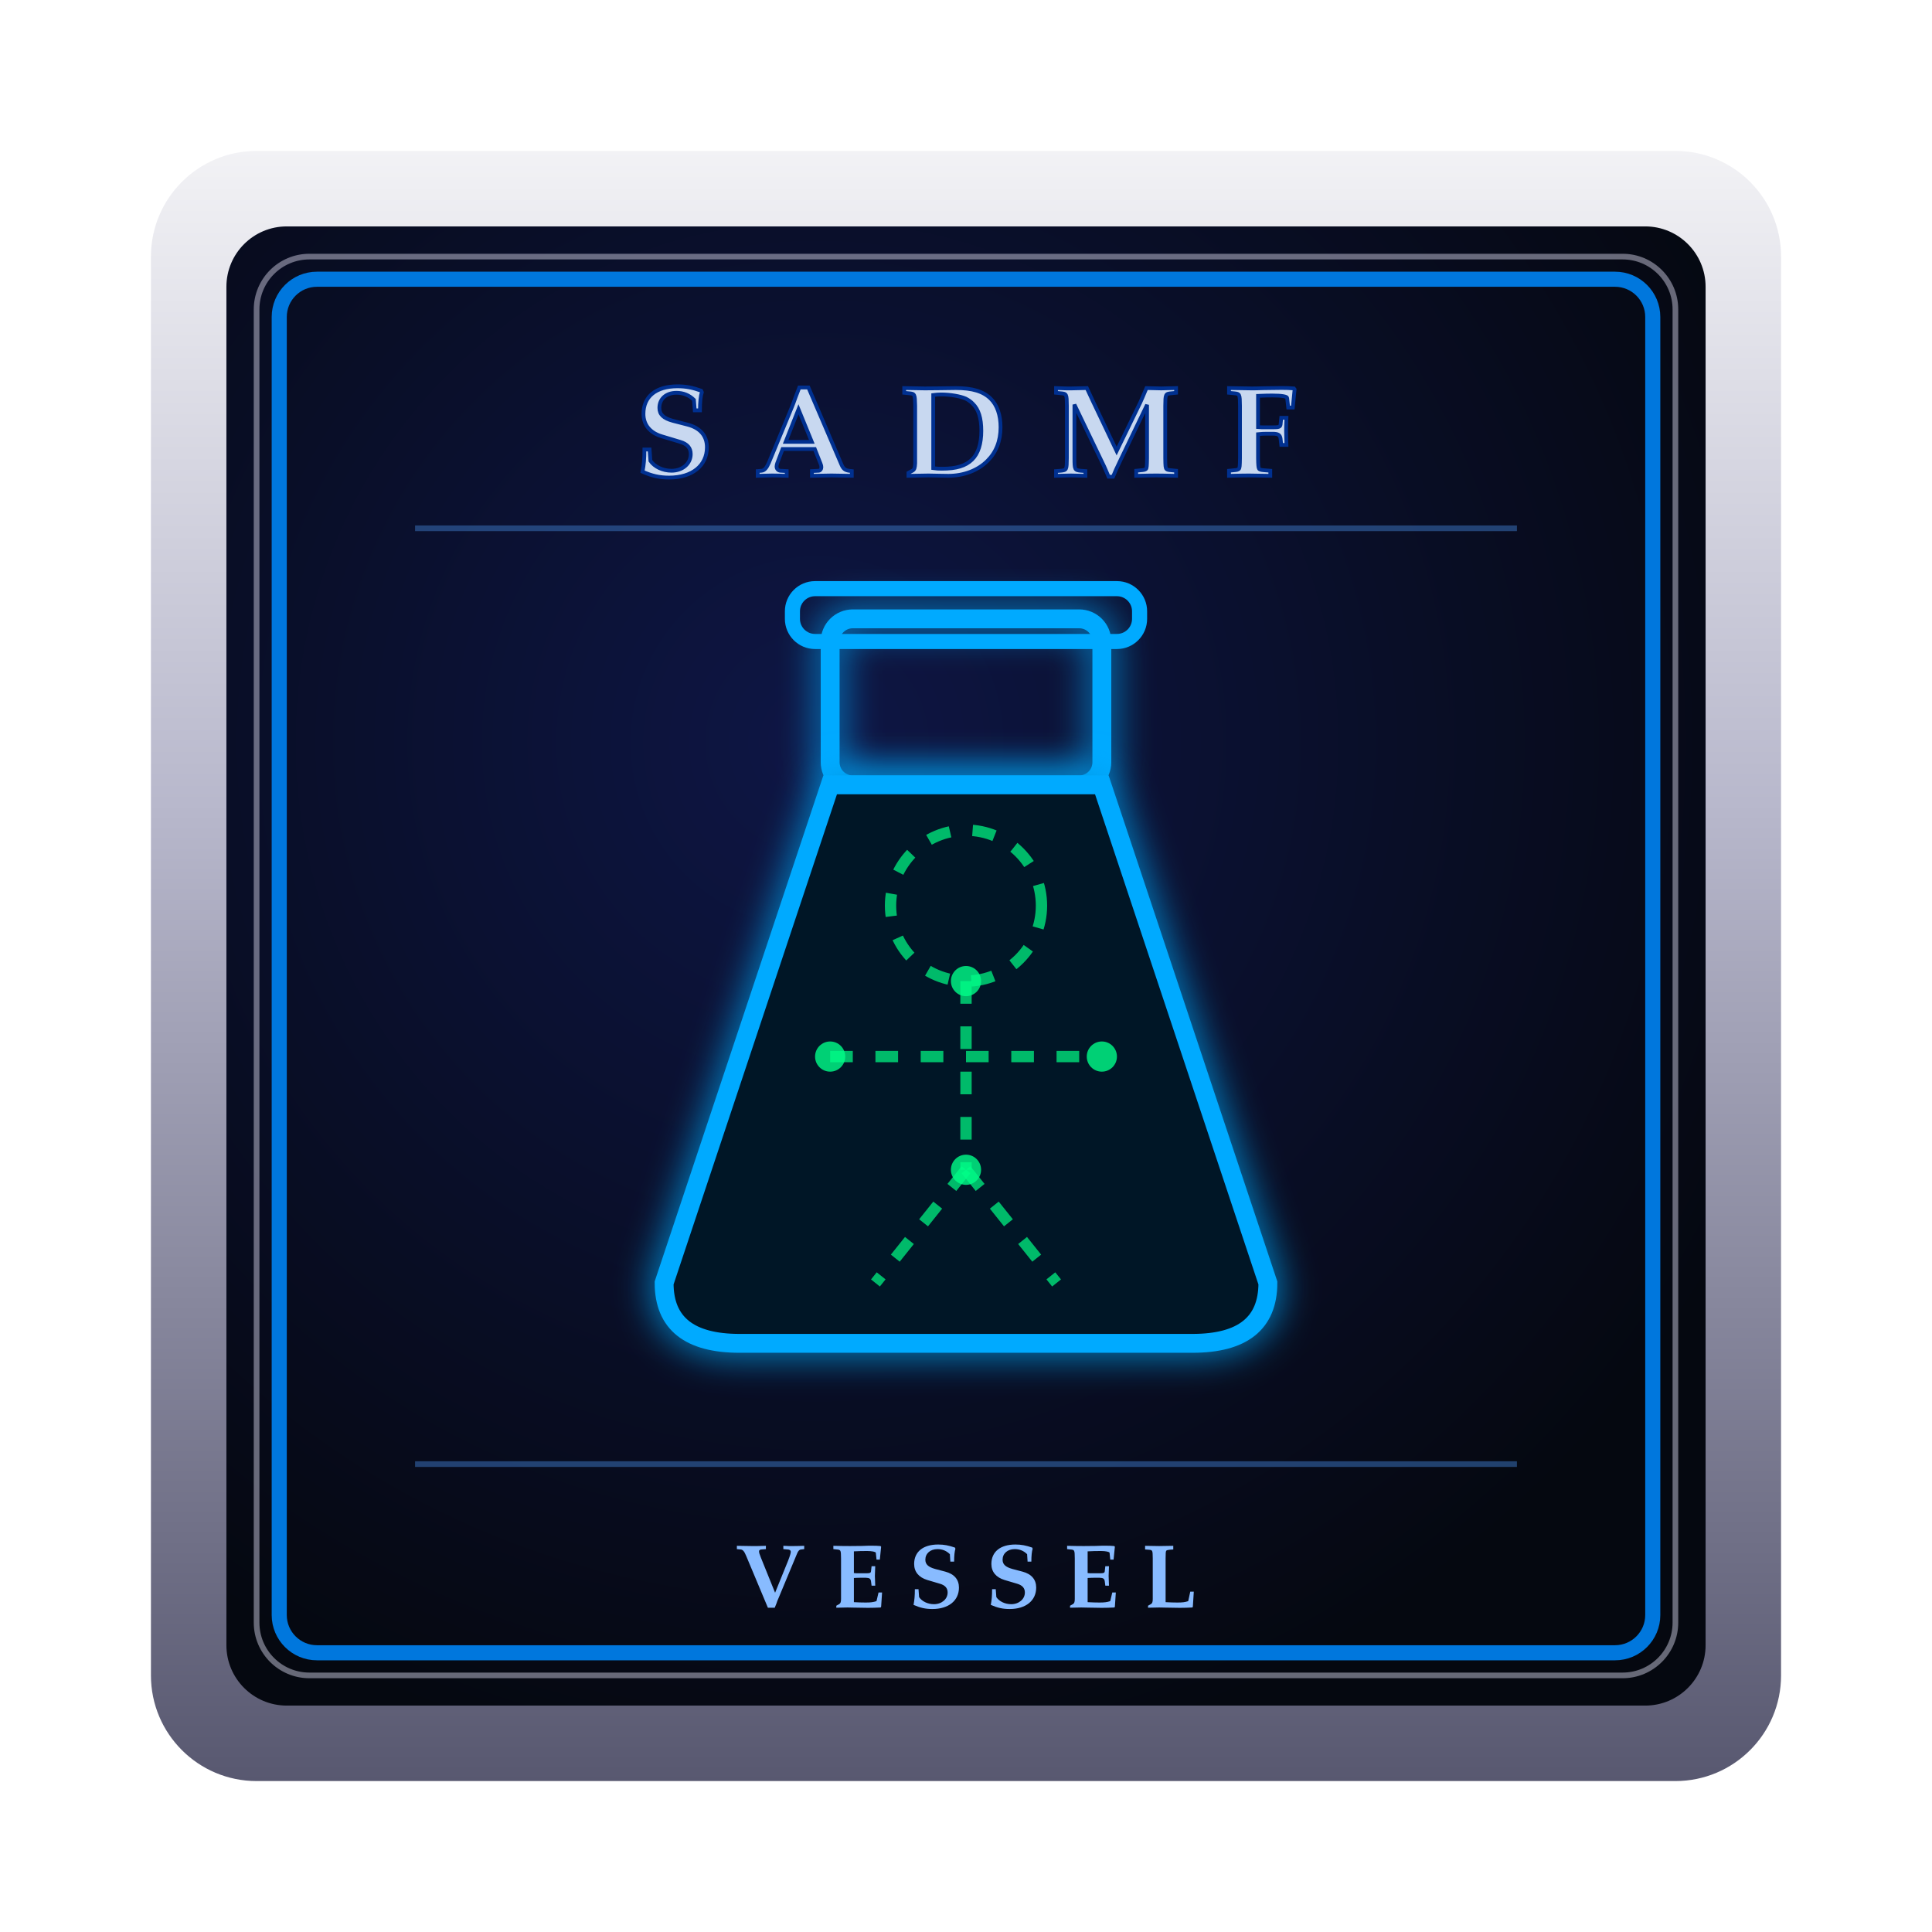
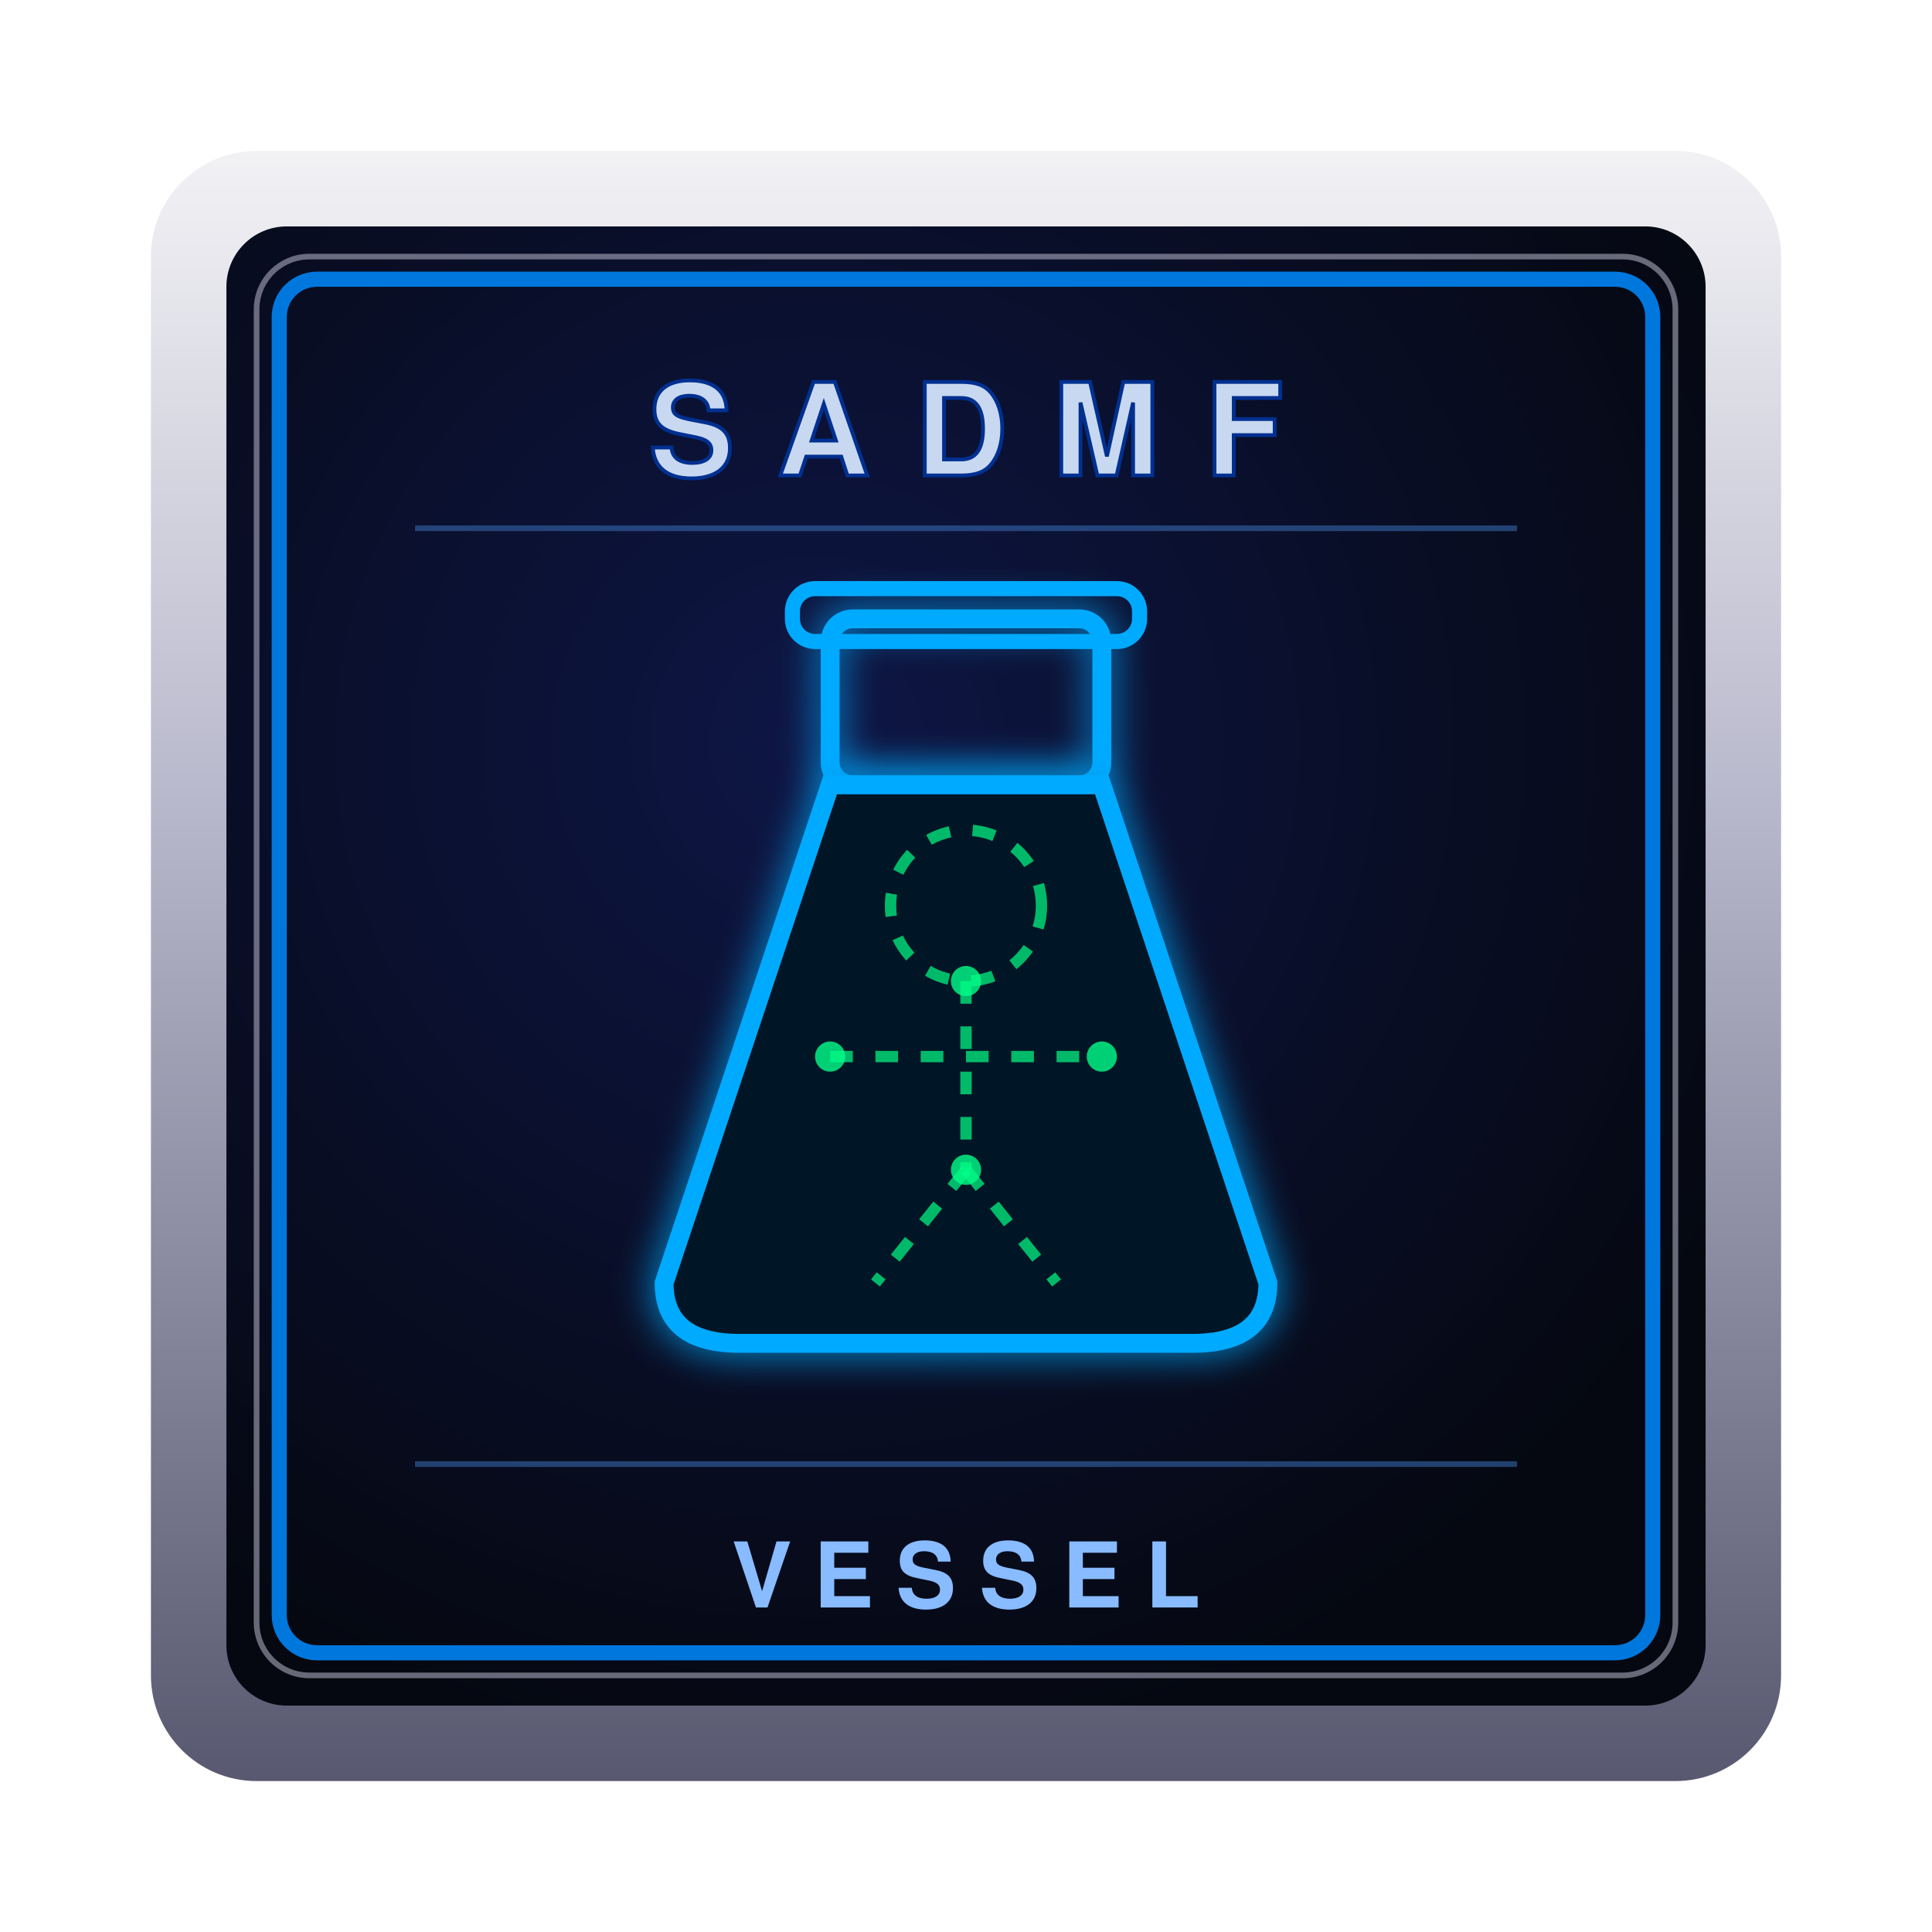
<svg xmlns="http://www.w3.org/2000/svg" viewBox="0 0 256 256" role="img" aria-label="SADMF VESSEL Agent Certification Badge">
  <defs>
    <linearGradient id="ve-silver" x1="0" y1="0" x2="0" y2="1">
      <stop offset="0%" stop-color="#f2f2f5" />
      <stop offset="40%" stop-color="#b8b8cc" />
      <stop offset="100%" stop-color="#585870" />
    </linearGradient>
    <radialGradient id="ve-space" cx="40%" cy="35%" r="70%">
      <stop offset="0%" stop-color="#0e1645" />
      <stop offset="100%" stop-color="#050810" />
    </radialGradient>
    <filter id="ve-glow" x="-30%" y="-30%" width="160%" height="160%">
      <feGaussianBlur stdDeviation="2.5" result="blur" />
      <feMerge>
        <feMergeNode in="blur" />
        <feMergeNode in="SourceGraphic" />
      </feMerge>
    </filter>
  </defs>
  <rect x="20" y="20" width="216" height="216" rx="14" ry="14" fill="url(#ve-silver)" />
  <rect x="30" y="30" width="196" height="196" rx="8" ry="8" fill="url(#ve-space)" />
  <rect x="37" y="37" width="182" height="182" rx="5" ry="5" fill="none" stroke="#0077dd" stroke-width="2" />
  <rect x="34" y="34" width="188" height="188" rx="7" ry="7" fill="none" stroke="#b8b8cc" stroke-width="0.75" opacity="0.55" />
-   <text x="128" y="63" text-anchor="middle" font-family="Georgia,'Palatino Linotype',serif" font-size="17" font-weight="bold" fill="#c8d8f0" letter-spacing="6" stroke="#003090" stroke-width="0.5">SADMF</text>
+   <text x="128" y="63" text-anchor="middle" font-family="'Trebuchet MS','Segoe UI',Helvetica,Arial,sans-serif" font-size="17" font-weight="bold" fill="#c8d8f0" letter-spacing="6" stroke="#003090" stroke-width="0.5">SADMF</text>
  <line x1="55" y1="70" x2="201" y2="70" stroke="#3366aa" stroke-width="0.75" opacity="0.6" />
  <rect x="110" y="82" width="36" height="22" rx="3" ry="3" fill="none" stroke="#00aaff" stroke-width="2.5" filter="url(#ve-glow)" />
  <rect x="105" y="78" width="46" height="7" rx="3" ry="3" fill="none" stroke="#00aaff" stroke-width="2" />
  <path d="M 110,104 L 88,170 Q 88,178 98,178 L 158,178 Q 168,178 168,170 L 146,104 Z" fill="#001428" stroke="#00aaff" stroke-width="2.5" filter="url(#ve-glow)" />
  <circle cx="128" cy="120" r="10" fill="none" stroke="#00ff88" stroke-width="1.5" stroke-dasharray="3,3" opacity="0.7" />
  <line x1="128" y1="130" x2="128" y2="155" stroke="#00ff88" stroke-width="1.5" stroke-dasharray="3,3" opacity="0.7" />
  <line x1="110" y1="140" x2="146" y2="140" stroke="#00ff88" stroke-width="1.5" stroke-dasharray="3,3" opacity="0.7" />
  <line x1="128" y1="155" x2="116" y2="170" stroke="#00ff88" stroke-width="1.5" stroke-dasharray="3,3" opacity="0.7" />
  <line x1="128" y1="155" x2="140" y2="170" stroke="#00ff88" stroke-width="1.5" stroke-dasharray="3,3" opacity="0.7" />
  <circle cx="128" cy="130" r="2" fill="#00ff88" opacity="0.8" />
  <circle cx="110" cy="140" r="2" fill="#00ff88" opacity="0.8" />
  <circle cx="146" cy="140" r="2" fill="#00ff88" opacity="0.8" />
  <circle cx="128" cy="155" r="2" fill="#00ff88" opacity="0.8" />
  <line x1="55" y1="194" x2="201" y2="194" stroke="#3366aa" stroke-width="0.75" opacity="0.6" />
-   <text x="128" y="213" text-anchor="middle" font-family="Georgia,'Palatino Linotype',serif" font-size="12" font-weight="bold" fill="#88bbff" letter-spacing="3">VESSEL</text>
+   <text x="128" y="213" text-anchor="middle" font-family="'Trebuchet MS','Segoe UI',Helvetica,Arial,sans-serif" font-size="12" font-weight="bold" fill="#88bbff" letter-spacing="3">VESSEL</text>
</svg>
